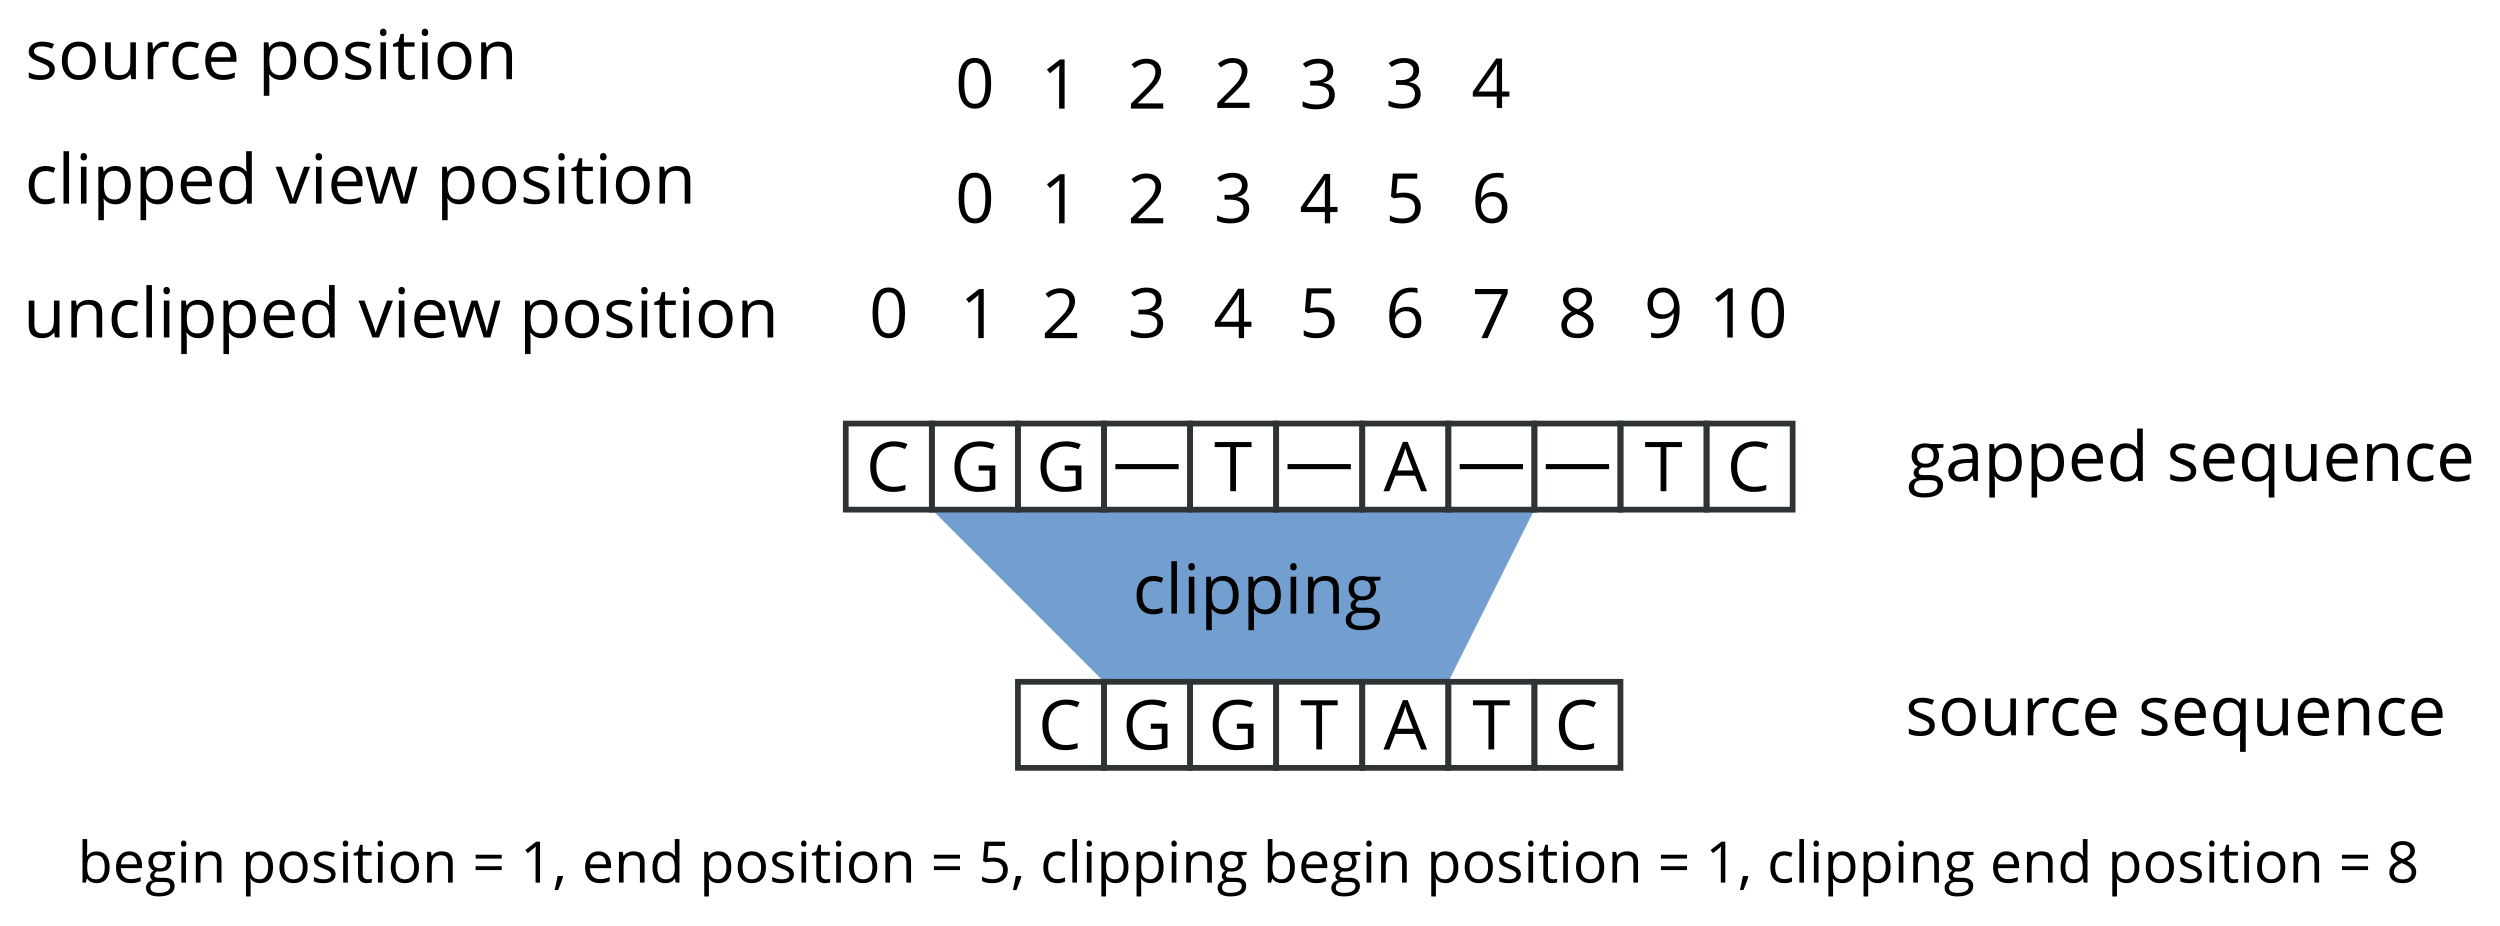
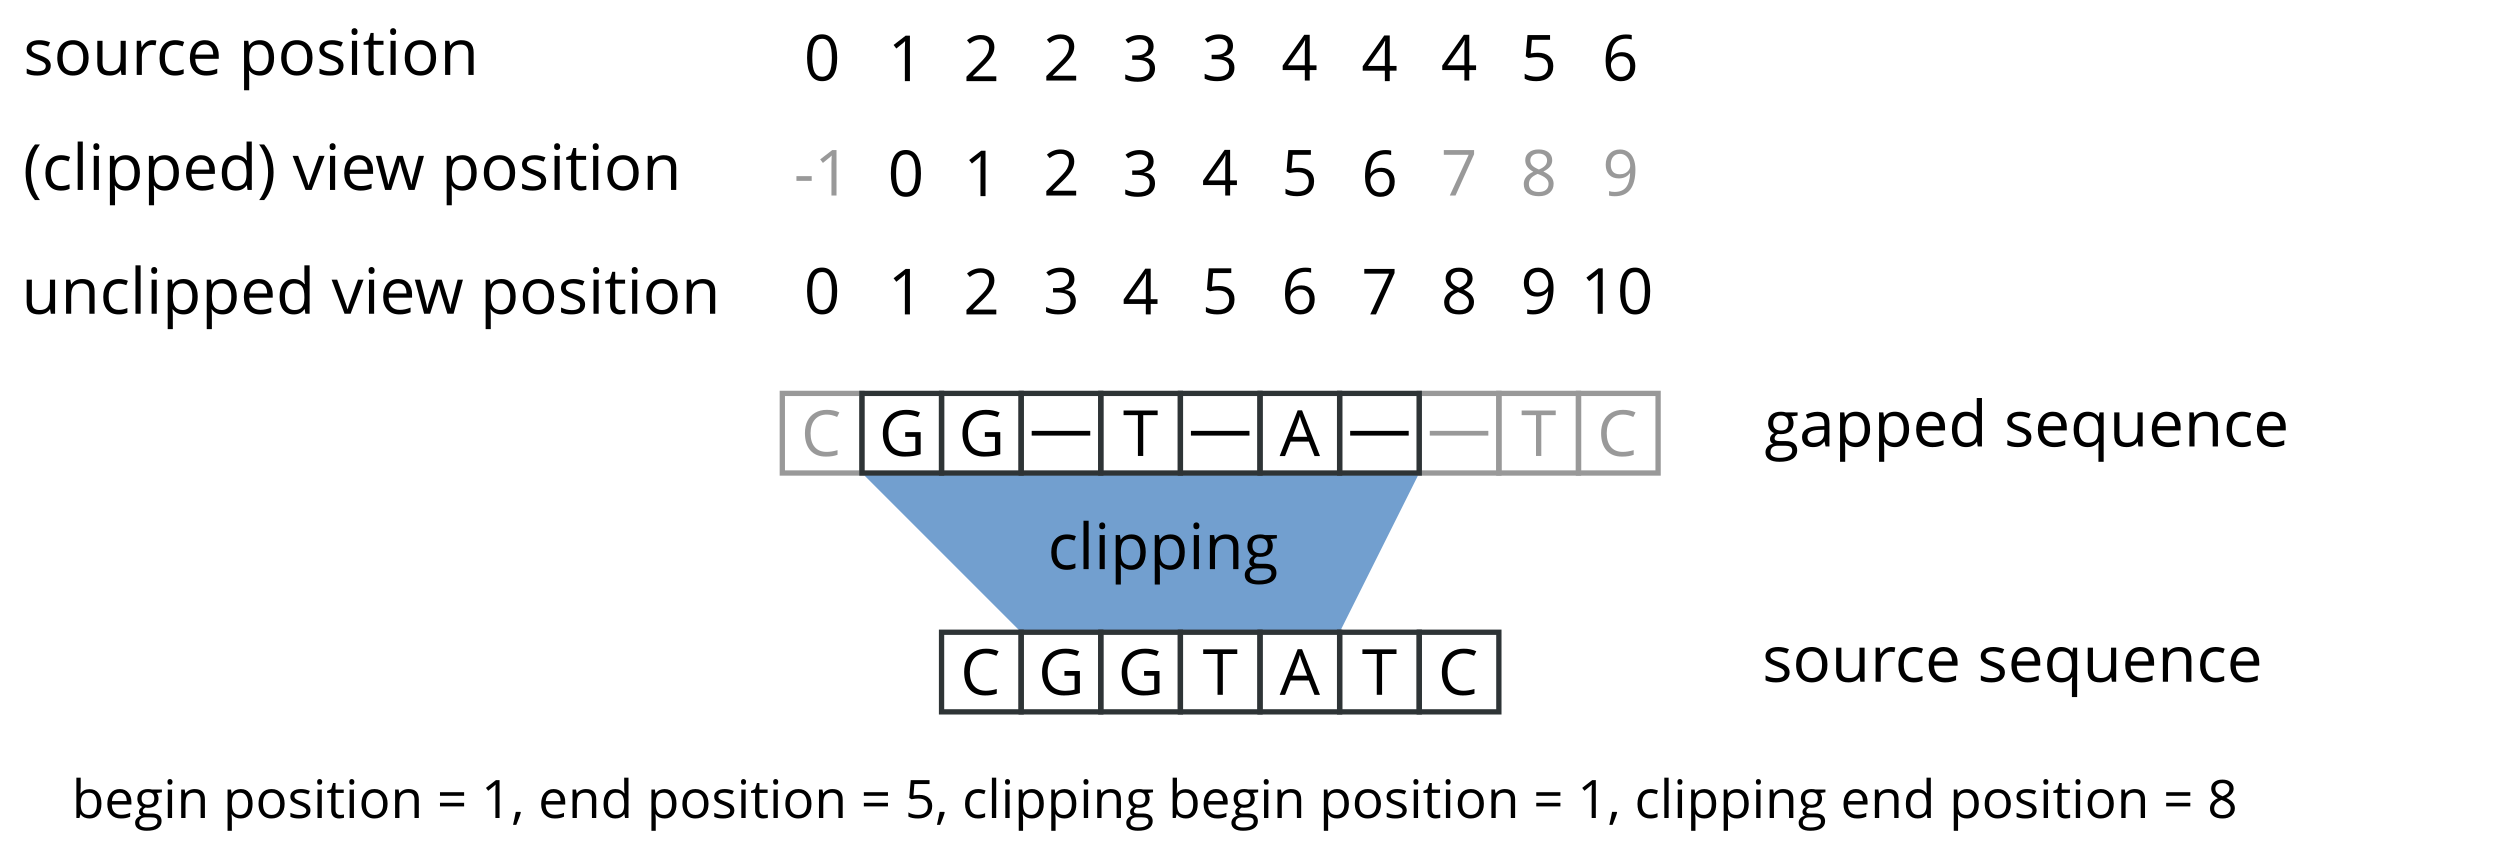
- <svg xmlns="http://www.w3.org/2000/svg" xmlns:xlink="http://www.w3.org/1999/xlink" width="435.641" height="161.209" id="svg2" version="1.1">
+ <svg xmlns="http://www.w3.org/2000/svg" xmlns:xlink="http://www.w3.org/1999/xlink" width="471.008" height="161.197" id="svg2" version="1.1">
  <defs id="defs4" />
-   <g id="layer1" transform="translate(62.37891,-38.55554)">
+   <g id="layer1" transform="translate(62.39062,-38.245)">
    <flowRoot xml:space="preserve" id="flowRoot3812" style="font-size:12px;font-style:normal;font-variant:normal;font-weight:500;font-stretch:normal;line-height:125%;letter-spacing:0px;word-spacing:0px;fill:#000000;fill-opacity:1;stroke:none;font-family:ITC Zapf Dingbats;-inkscape-font-specification:Sans">
      <flowRegion id="flowRegion3814">
        <rect id="rect3816" width="35.355" height="29.042" x="100.51" y="81.353" />
      </flowRegion>
      <flowPara id="flowPara3818" />
    </flowRoot>
    <text xml:space="preserve" style="font-size:12px;font-style:normal;font-variant:normal;font-weight:normal;font-stretch:normal;line-height:125%;letter-spacing:0px;word-spacing:0px;fill:#000000;fill-opacity:1;stroke:none;font-family:Open Sans;-inkscape-font-specification:Open Sans" x="116.925" y="78.323" id="text4151">
      <tspan id="tspan4153" x="116.925" y="78.323" style="letter-spacing:0.253" />
    </text>
-     <g id="g4728">
-       <g id="g4616">
-         <path style="fill:#729fcf;stroke:none" d="m 130,157.362 -30,-30 105,0 -15,30 z" id="path4394" />
-         <rect style="fill:none;stroke:#2e3436;stroke-width:1;stroke-linecap:butt;stroke-linejoin:miter;stroke-miterlimit:4;stroke-opacity:1;stroke-dasharray:none;stroke-dashoffset:0" id="rect3842" width="15" height="15" x="115" y="157.362" />
-         <use x="0" y="0" xlink:href="#rect3842" id="use3844" transform="translate(15,0)" width="744.094" height="1052.362" />
-         <use x="0" y="0" xlink:href="#use3844" id="use3846" transform="translate(15,0)" width="744.094" height="1052.362" />
-         <use x="0" y="0" xlink:href="#use3846" id="use3848" transform="translate(15,0)" width="744.094" height="1052.362" />
-         <use x="0" y="0" xlink:href="#use3848" id="use3850" transform="translate(15,0)" width="744.094" height="1052.362" />
-         <use x="0" y="0" xlink:href="#use3850" id="use3852" transform="translate(15,0)" width="744.094" height="1052.362" />
-         <use x="0" y="0" xlink:href="#use3852" id="use3854" transform="translate(15,0)" width="744.094" height="1052.362" />
-         <text xml:space="preserve" style="font-size:12px;font-style:normal;font-variant:normal;font-weight:normal;font-stretch:normal;line-height:125%;letter-spacing:0px;word-spacing:0px;fill:#000000;fill-opacity:1;stroke:none;font-family:Open Sans;-inkscape-font-specification:Open Sans" x="118.527" y="169.148" id="text3808">
-           <tspan id="tspan3810" x="118.527" y="169.148">C</tspan>
-         </text>
-         <text xml:space="preserve" style="font-size:12px;font-style:normal;font-variant:normal;font-weight:normal;font-stretch:normal;line-height:125%;letter-spacing:0px;word-spacing:0px;fill:#000000;fill-opacity:1;stroke:none;font-family:Open Sans;-inkscape-font-specification:Open Sans" x="133.205" y="169.148" id="text3820">
-           <tspan id="tspan3822" x="133.205" y="169.148">G</tspan>
-         </text>
-         <text xml:space="preserve" style="font-size:12px;font-style:normal;font-variant:normal;font-weight:normal;font-stretch:normal;line-height:125%;letter-spacing:0px;word-spacing:0px;fill:#000000;fill-opacity:1;stroke:none;font-family:Open Sans;-inkscape-font-specification:Open Sans" x="148.205" y="169.148" id="text3824">
-           <tspan id="tspan3826" x="148.205" y="169.148">G</tspan>
-         </text>
-         <text xml:space="preserve" style="font-size:12px;font-style:normal;font-variant:normal;font-weight:normal;font-stretch:normal;line-height:125%;letter-spacing:0px;word-spacing:0px;fill:#000000;fill-opacity:1;stroke:none;font-family:Open Sans;-inkscape-font-specification:Open Sans" x="164.184" y="169.145" id="text3828">
-           <tspan id="tspan3830" x="164.184" y="169.145">T</tspan>
-         </text>
-         <text xml:space="preserve" style="font-size:12px;font-style:normal;font-variant:normal;font-weight:normal;font-stretch:normal;line-height:125%;letter-spacing:0px;word-spacing:0px;fill:#000000;fill-opacity:1;stroke:none;font-family:Open Sans;-inkscape-font-specification:Open Sans" x="178.703" y="169.163" id="text3832">
-           <tspan id="tspan3834" x="178.703" y="169.163">A</tspan>
-         </text>
-         <text xml:space="preserve" style="font-size:12px;font-style:normal;font-variant:normal;font-weight:normal;font-stretch:normal;line-height:125%;letter-spacing:0px;word-spacing:0px;fill:#000000;fill-opacity:1;stroke:none;font-family:Open Sans;-inkscape-font-specification:Open Sans" x="194.184" y="169.145" id="text3836">
-           <tspan id="tspan3838" x="194.184" y="169.145">T</tspan>
-         </text>
-         <text xml:space="preserve" style="font-size:12px;font-style:normal;font-variant:normal;font-weight:normal;font-stretch:normal;line-height:125%;letter-spacing:0px;word-spacing:0px;fill:#000000;fill-opacity:1;stroke:none;font-family:Open Sans;-inkscape-font-specification:Open Sans" x="208.527" y="169.148" id="text3862">
-           <tspan id="tspan3864" x="208.527" y="169.148">C</tspan>
-         </text>
-         <use x="0" y="0" xlink:href="#rect3842" id="use4113" transform="translate(-30,-45)" width="744.094" height="1052.362" />
-         <use x="0" y="0" xlink:href="#use3844" id="use4117" transform="translate(-30,-45)" width="744.094" height="1052.362" />
-         <use x="0" y="0" xlink:href="#use3846" id="use4121" transform="translate(-30,-45)" width="744.094" height="1052.362" />
-         <use x="0" y="0" xlink:href="#use3850" id="use4129" transform="translate(0,-45)" width="744.094" height="1052.362" />
-         <use x="0" y="0" xlink:href="#use3852" id="use4133" transform="translate(30,-45)" width="744.094" height="1052.362" />
-         <use x="0" y="0" xlink:href="#use3854" id="use4135" transform="translate(30,-45)" width="744.094" height="1052.362" />
-         <use x="0" y="0" xlink:href="#text3808" id="use4111" transform="translate(-30,-45)" width="744.094" height="1052.362" />
-         <use x="0" y="0" xlink:href="#text3820" id="use4115" transform="translate(-30,-45)" width="744.094" height="1052.362" />
-         <use x="0" y="0" xlink:href="#text3824" id="use4119" transform="translate(-30,-45)" width="744.094" height="1052.362" />
-         <use x="0" y="0" xlink:href="#text3828" id="use4123" transform="translate(-15,-45)" width="744.094" height="1052.362" />
-         <use x="0" y="0" xlink:href="#text3832" id="use4127" transform="translate(0,-45)" width="744.094" height="1052.362" />
-         <use x="0" y="0" xlink:href="#text3836" id="use4131" transform="translate(30,-45)" width="744.094" height="1052.362" />
-         <use x="0" y="0" xlink:href="#text3862" id="use4137" transform="translate(30,-45)" width="744.094" height="1052.362" />
-         <rect style="fill:none;stroke:#2e3436;stroke-width:1;stroke-linecap:butt;stroke-linejoin:miter;stroke-miterlimit:4;stroke-opacity:1;stroke-dasharray:none;stroke-dashoffset:0" id="use4143" width="15" height="15" x="145" y="112.362" />
-         <rect style="fill:none;stroke:#2e3436;stroke-width:1;stroke-linecap:butt;stroke-linejoin:miter;stroke-miterlimit:4;stroke-opacity:1;stroke-dasharray:none;stroke-dashoffset:0" id="use4145" width="15" height="15" x="130" y="112.362" />
-         <use x="0" y="0" xlink:href="#use4145" id="use4147" transform="translate(60,0)" width="744.094" height="1052.362" />
-         <use x="0" y="0" xlink:href="#use4147" id="use4149" transform="translate(15,0)" width="744.094" height="1052.362" />
-         <text xml:space="preserve" style="font-size:12px;font-style:normal;font-variant:normal;font-weight:normal;font-stretch:normal;line-height:125%;letter-spacing:0px;word-spacing:0px;fill:#000000;fill-opacity:1;stroke:none;font-family:Open Sans;-inkscape-font-specification:Open Sans" x="131.5" y="123.079" id="text4155">
-           <tspan id="tspan4157" x="131.5" y="123.079">—</tspan>
-         </text>
-         <text xml:space="preserve" style="font-size:12px;font-style:normal;font-variant:normal;font-weight:normal;font-stretch:normal;line-height:125%;letter-spacing:0px;word-spacing:0px;fill:#000000;fill-opacity:1;stroke:none;font-family:Open Sans;-inkscape-font-specification:Open Sans" x="191.5" y="123.079" id="text4155-1">
-           <tspan id="tspan4157-1" x="191.5" y="123.079">—</tspan>
-         </text>
-         <text xml:space="preserve" style="font-size:12px;font-style:normal;font-variant:normal;font-weight:normal;font-stretch:normal;line-height:125%;letter-spacing:0px;word-spacing:0px;fill:#000000;fill-opacity:1;stroke:none;font-family:Open Sans;-inkscape-font-specification:Open Sans" x="206.5" y="123.079" id="text4155-4">
-           <tspan id="tspan4157-63" x="206.5" y="123.079">—</tspan>
-         </text>
-         <rect style="fill:none;stroke:#2e3436;stroke-width:1;stroke-linecap:butt;stroke-linejoin:miter;stroke-miterlimit:4;stroke-opacity:1;stroke-dasharray:none;stroke-dashoffset:0" id="use4307" width="15" height="15" x="160" y="112.362" />
-         <text xml:space="preserve" style="font-size:12px;font-style:normal;font-variant:normal;font-weight:normal;font-stretch:normal;line-height:125%;letter-spacing:0px;word-spacing:0px;fill:#000000;fill-opacity:1;stroke:none;font-family:Open Sans;-inkscape-font-specification:Open Sans" x="161.5" y="123.079" id="text4155-5-0">
-           <tspan id="tspan4157-6-5" x="161.5" y="123.079">—</tspan>
-         </text>
-         <text xml:space="preserve" style="font-size:12px;font-style:normal;font-variant:normal;font-weight:normal;font-stretch:normal;line-height:125%;letter-spacing:0px;word-spacing:0px;fill:#000000;fill-opacity:1;stroke:none;font-family:Open Sans;-inkscape-font-specification:Open Sans" x="270" y="122.362" id="text4330">
-           <tspan id="tspan4332" x="270" y="122.362">gapped sequence</tspan>
-         </text>
-         <text xml:space="preserve" style="font-size:12px;font-style:normal;font-variant:normal;font-weight:normal;font-stretch:normal;line-height:125%;letter-spacing:0px;word-spacing:0px;fill:#000000;fill-opacity:1;stroke:none;font-family:Open Sans;-inkscape-font-specification:Open Sans" x="269.607" y="166.69" id="text4334">
-           <tspan id="tspan4336" x="269.607" y="166.69">source sequence</tspan>
-         </text>
-         <text xml:space="preserve" style="font-size:12px;font-style:normal;font-variant:normal;font-weight:normal;font-stretch:normal;line-height:125%;letter-spacing:0px;word-spacing:0px;fill:#000000;fill-opacity:1;stroke:none;font-family:Open Sans;-inkscape-font-specification:Open Sans" x="135" y="145.479" id="text4396">
-           <tspan id="tspan4398" x="135" y="145.479">clipping</tspan>
-         </text>
-         <text xml:space="preserve" style="font-size:12px;font-style:normal;font-variant:normal;font-weight:normal;font-stretch:normal;line-height:125%;letter-spacing:0px;word-spacing:0px;fill:#000000;fill-opacity:1;stroke:none;font-family:Open Sans;-inkscape-font-specification:Open Sans" x="89.069" y="97.362" id="text4404">
-           <tspan id="tspan4406" x="89.069" y="97.362">0</tspan>
-         </text>
-         <text xml:space="preserve" style="font-size:12px;font-style:normal;font-variant:normal;font-weight:normal;font-stretch:normal;line-height:125%;letter-spacing:0px;word-spacing:0px;fill:#000000;fill-opacity:1;stroke:none;font-family:Open Sans;-inkscape-font-specification:Open Sans" x="104.854" y="97.479" id="text4408">
-           <tspan id="tspan4410" x="104.854" y="97.479">1</tspan>
-         </text>
-         <text xml:space="preserve" style="font-size:12px;font-style:normal;font-variant:normal;font-weight:normal;font-stretch:normal;line-height:125%;letter-spacing:0px;word-spacing:0px;fill:#000000;fill-opacity:1;stroke:none;font-family:Open Sans;-inkscape-font-specification:Open Sans" x="119.099" y="97.479" id="text4412">
-           <tspan id="tspan4414" x="119.099" y="97.479">2</tspan>
-         </text>
-         <text xml:space="preserve" style="font-size:12px;font-style:normal;font-variant:normal;font-weight:normal;font-stretch:normal;line-height:125%;letter-spacing:0px;word-spacing:0px;fill:#000000;fill-opacity:1;stroke:none;font-family:Open Sans;-inkscape-font-specification:Open Sans" x="134.146" y="97.362" id="text4416">
-           <tspan id="tspan4418" x="134.146" y="97.362">3</tspan>
-         </text>
-         <text xml:space="preserve" style="font-size:12px;font-style:normal;font-variant:normal;font-weight:normal;font-stretch:normal;line-height:125%;letter-spacing:0px;word-spacing:0px;fill:#000000;fill-opacity:1;stroke:none;font-family:Open Sans;-inkscape-font-specification:Open Sans" x="149.063" y="97.479" id="text4420">
-           <tspan id="tspan4422" x="149.063" y="97.479">4</tspan>
-         </text>
-         <text xml:space="preserve" style="font-size:12px;font-style:normal;font-variant:normal;font-weight:normal;font-stretch:normal;line-height:125%;letter-spacing:0px;word-spacing:0px;fill:#000000;fill-opacity:1;stroke:none;font-family:Open Sans;-inkscape-font-specification:Open Sans" x="164.025" y="97.362" id="text4424">
-           <tspan id="tspan4426" x="164.025" y="97.362">5</tspan>
-         </text>
-         <text xml:space="preserve" style="font-size:12px;font-style:normal;font-variant:normal;font-weight:normal;font-stretch:normal;line-height:125%;letter-spacing:0px;word-spacing:0px;fill:#000000;fill-opacity:1;stroke:none;font-family:Open Sans;-inkscape-font-specification:Open Sans" x="179.02" y="97.362" id="text4428">
-           <tspan id="tspan4430" x="179.02" y="97.362">6</tspan>
-         </text>
-         <text xml:space="preserve" style="font-size:12px;font-style:normal;font-variant:normal;font-weight:normal;font-stretch:normal;line-height:125%;letter-spacing:0px;word-spacing:0px;fill:#000000;fill-opacity:1;stroke:none;font-family:Open Sans;-inkscape-font-specification:Open Sans" x="194.099" y="97.479" id="text4432">
-           <tspan id="tspan4434" x="194.099" y="97.479">7</tspan>
-         </text>
-         <text xml:space="preserve" style="font-size:12px;font-style:normal;font-variant:normal;font-weight:normal;font-stretch:normal;line-height:125%;letter-spacing:0px;word-spacing:0px;fill:#000000;fill-opacity:1;stroke:none;font-family:Open Sans;-inkscape-font-specification:Open Sans" x="224.081" y="97.362" id="text4436">
-           <tspan id="tspan4438" x="224.081" y="97.362">9</tspan>
-         </text>
-         <text xml:space="preserve" style="font-size:12px;font-style:normal;font-variant:normal;font-weight:normal;font-stretch:normal;line-height:125%;letter-spacing:0px;word-spacing:0px;fill:#000000;fill-opacity:1;stroke:none;font-family:Open Sans;-inkscape-font-specification:Open Sans" x="209.081" y="97.362" id="text4440">
-           <tspan id="tspan4442" x="209.081" y="97.362">8</tspan>
-         </text>
-         <text xml:space="preserve" style="font-size:12px;font-style:normal;font-variant:normal;font-weight:normal;font-stretch:normal;line-height:125%;letter-spacing:0px;word-spacing:0px;fill:#000000;fill-opacity:1;stroke:none;font-family:Open Sans;-inkscape-font-specification:Open Sans" x="235.384" y="97.368" id="text4444">
-           <tspan id="tspan4446" x="235.384" y="97.368">10</tspan>
-         </text>
-         <text xml:space="preserve" style="font-size:12px;font-style:normal;font-variant:normal;font-weight:normal;font-stretch:normal;line-height:125%;letter-spacing:0px;word-spacing:0px;fill:#000000;fill-opacity:1;stroke:none;font-family:Open Sans;-inkscape-font-specification:Open Sans" x="104.069" y="77.362" id="text4404-8">
-           <tspan id="tspan4406-2" x="104.069" y="77.362">0</tspan>
-         </text>
-         <text xml:space="preserve" style="font-size:12px;font-style:normal;font-variant:normal;font-weight:normal;font-stretch:normal;line-height:125%;letter-spacing:0px;word-spacing:0px;fill:#000000;fill-opacity:1;stroke:none;font-family:Open Sans;-inkscape-font-specification:Open Sans" x="118.946" y="77.479" id="text4408-0">
-           <tspan id="tspan4410-0" x="118.946" y="77.479">1</tspan>
-         </text>
-         <text xml:space="preserve" style="font-size:12px;font-style:normal;font-variant:normal;font-weight:normal;font-stretch:normal;line-height:125%;letter-spacing:0px;word-spacing:0px;fill:#000000;fill-opacity:1;stroke:none;font-family:Open Sans;-inkscape-font-specification:Open Sans" x="134.099" y="77.479" id="text4412-4">
-           <tspan id="tspan4414-3" x="134.099" y="77.479">2</tspan>
-         </text>
-         <text xml:space="preserve" style="font-size:12px;font-style:normal;font-variant:normal;font-weight:normal;font-stretch:normal;line-height:125%;letter-spacing:0px;word-spacing:0px;fill:#000000;fill-opacity:1;stroke:none;font-family:Open Sans;-inkscape-font-specification:Open Sans" x="149.146" y="77.362" id="text4416-1">
-           <tspan id="tspan4418-0" x="149.146" y="77.362">3</tspan>
-         </text>
-         <text xml:space="preserve" style="font-size:12px;font-style:normal;font-variant:normal;font-weight:normal;font-stretch:normal;line-height:125%;letter-spacing:0px;word-spacing:0px;fill:#000000;fill-opacity:1;stroke:none;font-family:Open Sans;-inkscape-font-specification:Open Sans" x="164.063" y="77.479" id="text4420-7">
-           <tspan id="tspan4422-0" x="164.063" y="77.479">4</tspan>
-         </text>
-         <text xml:space="preserve" style="font-size:12px;font-style:normal;font-variant:normal;font-weight:normal;font-stretch:normal;line-height:125%;letter-spacing:0px;word-spacing:0px;fill:#000000;fill-opacity:1;stroke:none;font-family:Open Sans;-inkscape-font-specification:Open Sans" x="179.025" y="77.362" id="text4424-1">
-           <tspan id="tspan4426-6" x="179.025" y="77.362">5</tspan>
-         </text>
-         <text xml:space="preserve" style="font-size:12px;font-style:normal;font-variant:normal;font-weight:normal;font-stretch:normal;line-height:125%;letter-spacing:0px;word-spacing:0px;fill:#000000;fill-opacity:1;stroke:none;font-family:Open Sans;-inkscape-font-specification:Open Sans" x="194.02" y="77.362" id="text4428-8">
-           <tspan id="tspan4430-8" x="194.02" y="77.362">6</tspan>
-         </text>
-         <text xml:space="preserve" style="font-size:12px;font-style:normal;font-variant:normal;font-weight:normal;font-stretch:normal;line-height:125%;letter-spacing:0px;word-spacing:0px;fill:#000000;fill-opacity:1;stroke:none;font-family:Open Sans;-inkscape-font-specification:Open Sans" x="104.069" y="57.362" id="text4404-8-7">
-           <tspan id="tspan4406-2-7" x="104.069" y="57.362">0</tspan>
-         </text>
-         <text xml:space="preserve" style="font-size:12px;font-style:normal;font-variant:normal;font-weight:normal;font-stretch:normal;line-height:125%;letter-spacing:0px;word-spacing:0px;fill:#000000;fill-opacity:1;stroke:none;font-family:Open Sans;-inkscape-font-specification:Open Sans" x="118.946" y="57.479" id="text4408-0-3">
-           <tspan id="tspan4410-0-2" x="118.946" y="57.479">1</tspan>
-         </text>
-         <text xml:space="preserve" style="font-size:12px;font-style:normal;font-variant:normal;font-weight:normal;font-stretch:normal;line-height:125%;letter-spacing:0px;word-spacing:0px;fill:#000000;fill-opacity:1;stroke:none;font-family:Open Sans;-inkscape-font-specification:Open Sans" x="134.099" y="57.479" id="text4412-4-2">
-           <tspan id="tspan4414-3-6" x="134.099" y="57.479">2</tspan>
-         </text>
-         <text xml:space="preserve" style="font-size:12px;font-style:normal;font-variant:normal;font-weight:normal;font-stretch:normal;line-height:125%;letter-spacing:0px;word-spacing:0px;fill:#000000;fill-opacity:1;stroke:none;font-family:Open Sans;-inkscape-font-specification:Open Sans" x="149.146" y="57.362" id="text4416-1-6">
-           <tspan id="tspan4418-0-0" x="149.146" y="57.362">2</tspan>
-         </text>
-         <text xml:space="preserve" style="font-size:12px;font-style:normal;font-variant:normal;font-weight:normal;font-stretch:normal;line-height:125%;letter-spacing:0px;word-spacing:0px;fill:#000000;fill-opacity:1;stroke:none;font-family:Open Sans;-inkscape-font-specification:Open Sans" x="164.063" y="57.479" id="text4420-7-5">
-           <tspan id="tspan4422-0-8" x="164.063" y="57.479">3</tspan>
-         </text>
-         <text xml:space="preserve" style="font-size:12px;font-style:normal;font-variant:normal;font-weight:normal;font-stretch:normal;line-height:125%;letter-spacing:0px;word-spacing:0px;fill:#000000;fill-opacity:1;stroke:none;font-family:Open Sans;-inkscape-font-specification:Open Sans" x="179.025" y="57.362" id="text4424-1-0">
-           <tspan id="tspan4426-6-5" x="179.025" y="57.362">3</tspan>
-         </text>
-         <text xml:space="preserve" style="font-size:12px;font-style:normal;font-variant:normal;font-weight:normal;font-stretch:normal;line-height:125%;letter-spacing:0px;word-spacing:0px;fill:#000000;fill-opacity:1;stroke:none;font-family:Open Sans;-inkscape-font-specification:Open Sans" x="194.02" y="57.362" id="text4428-8-5">
-           <tspan id="tspan4430-8-7" x="194.02" y="57.362">4</tspan>
-         </text>
-         <text xml:space="preserve" style="font-size:12px;font-style:normal;font-variant:normal;font-weight:normal;font-stretch:normal;line-height:125%;letter-spacing:0px;word-spacing:0px;fill:#000000;fill-opacity:1;stroke:none;font-family:Open Sans;-inkscape-font-specification:Open Sans" x="-58.34" y="97.362" id="text4592">
-           <tspan id="tspan4594" x="-58.34" y="97.362">unclipped view position</tspan>
-         </text>
-         <text xml:space="preserve" style="font-size:12px;font-style:normal;font-variant:normal;font-weight:normal;font-stretch:normal;line-height:125%;letter-spacing:0px;word-spacing:0px;fill:#000000;fill-opacity:1;stroke:none;font-family:Open Sans;-inkscape-font-specification:Open Sans" x="-58.053" y="74.029" id="text4596">
-           <tspan id="tspan4598" x="-58.053" y="74.029">clipped view position</tspan>
-         </text>
-         <text xml:space="preserve" style="font-size:12px;font-style:normal;font-variant:normal;font-weight:normal;font-stretch:normal;line-height:125%;letter-spacing:0px;word-spacing:0px;fill:#000000;fill-opacity:1;stroke:none;font-family:Open Sans;-inkscape-font-specification:Open Sans" x="-58" y="52.362" id="text4600">
-           <tspan id="tspan4602" x="-58" y="52.362">source position</tspan>
-         </text>
-       </g>
-       <text id="text4604" y="192.362" x="-48.858" style="font-size:12px;font-style:normal;font-variant:normal;font-weight:normal;font-stretch:normal;line-height:125%;letter-spacing:0px;word-spacing:0px;fill:#000000;fill-opacity:1;stroke:none;font-family:Open Sans;-inkscape-font-specification:Open Sans" xml:space="preserve">
-         <tspan style="font-size:10px" id="tspan4612" y="192.362" x="-48.858">begin position = 1, end position = 5, clipping begin position = 1, clipping end position = 8</tspan>
-       </text>
-     </g>
+     <path style="fill:#729fcf;stroke:none" d="m 130,157.362 -30,-30 105,0 -15,30 z" id="path4394" />
+     <rect style="fill:none;stroke:#2e3436;stroke-width:1;stroke-linecap:butt;stroke-linejoin:miter;stroke-miterlimit:4;stroke-opacity:1;stroke-dasharray:none;stroke-dashoffset:0" id="rect3842" width="15" height="15" x="115" y="157.362" />
+     <use x="0" y="0" xlink:href="#rect3842" id="use3844" transform="translate(15,0)" width="744.094" height="1052.362" />
+     <use x="0" y="0" xlink:href="#use3844" id="use3846" transform="translate(15,0)" width="744.094" height="1052.362" />
+     <use x="0" y="0" xlink:href="#use3846" id="use3848" transform="translate(15,0)" width="744.094" height="1052.362" />
+     <use x="0" y="0" xlink:href="#use3848" id="use3850" transform="translate(15,0)" width="744.094" height="1052.362" />
+     <use x="0" y="0" xlink:href="#use3850" id="use3852" transform="translate(15,0)" width="744.094" height="1052.362" />
+     <use x="0" y="0" xlink:href="#use3852" id="use3854" transform="translate(15,0)" width="744.094" height="1052.362" />
+     <text xml:space="preserve" style="font-size:12px;font-style:normal;font-variant:normal;font-weight:normal;font-stretch:normal;line-height:125%;letter-spacing:0px;word-spacing:0px;fill:#000000;fill-opacity:1;stroke:none;font-family:Open Sans;-inkscape-font-specification:Open Sans" x="118.527" y="169.148" id="text3808">
+       <tspan id="tspan3810" x="118.527" y="169.148">C</tspan>
+     </text>
+     <text xml:space="preserve" style="font-size:12px;font-style:normal;font-variant:normal;font-weight:normal;font-stretch:normal;line-height:125%;letter-spacing:0px;word-spacing:0px;fill:#000000;fill-opacity:1;stroke:none;font-family:Open Sans;-inkscape-font-specification:Open Sans" x="133.205" y="169.148" id="text3820">
+       <tspan id="tspan3822" x="133.205" y="169.148">G</tspan>
+     </text>
+     <text xml:space="preserve" style="font-size:12px;font-style:normal;font-variant:normal;font-weight:normal;font-stretch:normal;line-height:125%;letter-spacing:0px;word-spacing:0px;fill:#000000;fill-opacity:1;stroke:none;font-family:Open Sans;-inkscape-font-specification:Open Sans" x="148.205" y="169.148" id="text3824">
+       <tspan id="tspan3826" x="148.205" y="169.148">G</tspan>
+     </text>
+     <text xml:space="preserve" style="font-size:12px;font-style:normal;font-variant:normal;font-weight:normal;font-stretch:normal;line-height:125%;letter-spacing:0px;word-spacing:0px;fill:#000000;fill-opacity:1;stroke:none;font-family:Open Sans;-inkscape-font-specification:Open Sans" x="164.184" y="169.145" id="text3828">
+       <tspan id="tspan3830" x="164.184" y="169.145">T</tspan>
+     </text>
+     <text xml:space="preserve" style="font-size:12px;font-style:normal;font-variant:normal;font-weight:normal;font-stretch:normal;line-height:125%;letter-spacing:0px;word-spacing:0px;fill:#000000;fill-opacity:1;stroke:none;font-family:Open Sans;-inkscape-font-specification:Open Sans" x="178.703" y="169.163" id="text3832">
+       <tspan id="tspan3834" x="178.703" y="169.163">A</tspan>
+     </text>
+     <text xml:space="preserve" style="font-size:12px;font-style:normal;font-variant:normal;font-weight:normal;font-stretch:normal;line-height:125%;letter-spacing:0px;word-spacing:0px;fill:#000000;fill-opacity:1;stroke:none;font-family:Open Sans;-inkscape-font-specification:Open Sans" x="194.184" y="169.145" id="text3836">
+       <tspan id="tspan3838" x="194.184" y="169.145">T</tspan>
+     </text>
+     <text xml:space="preserve" style="font-size:12px;font-style:normal;font-variant:normal;font-weight:normal;font-stretch:normal;line-height:125%;letter-spacing:0px;word-spacing:0px;fill:#000000;fill-opacity:1;stroke:none;font-family:Open Sans;-inkscape-font-specification:Open Sans" x="208.527" y="169.148" id="text3862">
+       <tspan id="tspan3864" x="208.527" y="169.148">C</tspan>
+     </text>
+     <rect y="112.362" x="85" height="15" width="15" id="use4113" style="fill:none;stroke:#999999;stroke-width:1;stroke-linecap:butt;stroke-linejoin:miter;stroke-miterlimit:4;stroke-opacity:1;stroke-dasharray:none;stroke-dashoffset:0" />
+     <use x="0" y="0" xlink:href="#use3844" id="use4117" transform="translate(-30,-45)" width="744.094" height="1052.362" />
+     <use x="0" y="0" xlink:href="#use3846" id="use4121" transform="translate(-30,-45)" width="744.094" height="1052.362" />
+     <use x="0" y="0" xlink:href="#use3850" id="use4129" transform="translate(0,-45)" width="744.094" height="1052.362" />
+     <rect y="112.362" x="220" height="15" width="15" id="use4133" style="fill:none;stroke:#999999;stroke-width:1;stroke-linecap:butt;stroke-linejoin:miter;stroke-miterlimit:4;stroke-opacity:1;stroke-dasharray:none;stroke-dashoffset:0" />
+     <rect y="112.362" x="235" height="15" width="15" id="use4135" style="fill:none;stroke:#999999;stroke-width:1;stroke-linecap:butt;stroke-linejoin:miter;stroke-miterlimit:4;stroke-opacity:1;stroke-dasharray:none;stroke-dashoffset:0" />
+     <text id="use4111" y="124.148" x="88.527" style="font-size:12px;font-style:normal;font-variant:normal;font-weight:normal;font-stretch:normal;line-height:125%;letter-spacing:0px;word-spacing:0px;fill:#999999;fill-opacity:1;stroke:none;font-family:Open Sans;-inkscape-font-specification:Open Sans" xml:space="preserve">
+       <tspan y="124.148" x="88.527" id="tspan4027">C</tspan>
+     </text>
+     <use x="0" y="0" xlink:href="#text3820" id="use4115" transform="translate(-30,-45)" width="744.094" height="1052.362" />
+     <use x="0" y="0" xlink:href="#text3824" id="use4119" transform="translate(-30,-45)" width="744.094" height="1052.362" />
+     <use x="0" y="0" xlink:href="#text3828" id="use4123" transform="translate(-15,-45)" width="744.094" height="1052.362" />
+     <use x="0" y="0" xlink:href="#text3832" id="use4127" transform="translate(0,-45)" width="744.094" height="1052.362" />
+     <text id="use4131" y="124.145" x="224.184" style="font-size:12px;font-style:normal;font-variant:normal;font-weight:normal;font-stretch:normal;line-height:125%;letter-spacing:0px;word-spacing:0px;fill:#999999;fill-opacity:1;stroke:none;font-family:Open Sans;-inkscape-font-specification:Open Sans" xml:space="preserve">
+       <tspan y="124.145" x="224.184" id="tspan4019">T</tspan>
+     </text>
+     <text id="use4137" y="124.148" x="238.527" style="font-size:12px;font-style:normal;font-variant:normal;font-weight:normal;font-stretch:normal;line-height:125%;letter-spacing:0px;word-spacing:0px;fill:#999999;fill-opacity:1;stroke:none;font-family:Open Sans;-inkscape-font-specification:Open Sans" xml:space="preserve">
+       <tspan y="124.148" x="238.527" id="tspan4015">C</tspan>
+     </text>
+     <rect style="fill:none;stroke:#2e3436;stroke-width:1;stroke-linecap:butt;stroke-linejoin:miter;stroke-miterlimit:4;stroke-opacity:1;stroke-dasharray:none;stroke-dashoffset:0" id="use4143" width="15" height="15" x="145" y="112.362" />
+     <rect style="fill:none;stroke:#2e3436;stroke-width:1;stroke-linecap:butt;stroke-linejoin:miter;stroke-miterlimit:4;stroke-opacity:1;stroke-dasharray:none;stroke-dashoffset:0" id="use4145" width="15" height="15" x="130" y="112.362" />
+     <rect y="112.362" x="205" height="15" width="15" id="use4149" style="fill:none;stroke:#999999;stroke-width:1;stroke-linecap:butt;stroke-linejoin:miter;stroke-miterlimit:4;stroke-opacity:1;stroke-dasharray:none;stroke-dashoffset:0" />
+     <text xml:space="preserve" style="font-size:12px;font-style:normal;font-variant:normal;font-weight:normal;font-stretch:normal;line-height:125%;letter-spacing:0px;word-spacing:0px;fill:#000000;fill-opacity:1;stroke:none;font-family:Open Sans;-inkscape-font-specification:Open Sans" x="131.5" y="123.079" id="text4155">
+       <tspan id="tspan4157" x="131.5" y="123.079">—</tspan>
+     </text>
+     <text xml:space="preserve" style="font-size:12px;font-style:normal;font-variant:normal;font-weight:normal;font-stretch:normal;line-height:125%;letter-spacing:0px;word-spacing:0px;fill:#000000;fill-opacity:1;stroke:none;font-family:Open Sans;-inkscape-font-specification:Open Sans" x="191.5" y="123.079" id="text4155-1">
+       <tspan id="tspan4157-1" x="191.5" y="123.079">—</tspan>
+     </text>
+     <text xml:space="preserve" style="font-size:12px;font-style:normal;font-variant:normal;font-weight:normal;font-stretch:normal;line-height:125%;letter-spacing:0px;word-spacing:0px;fill:#999999;fill-opacity:1;stroke:none;font-family:Open Sans;-inkscape-font-specification:Open Sans" x="206.5" y="123.079" id="text4155-4">
+       <tspan id="tspan4157-63" x="206.5" y="123.079">—</tspan>
+     </text>
+     <rect style="fill:none;stroke:#2e3436;stroke-width:1;stroke-linecap:butt;stroke-linejoin:miter;stroke-miterlimit:4;stroke-opacity:1;stroke-dasharray:none;stroke-dashoffset:0" id="use4307" width="15" height="15" x="160" y="112.362" />
+     <text xml:space="preserve" style="font-size:12px;font-style:normal;font-variant:normal;font-weight:normal;font-stretch:normal;line-height:125%;letter-spacing:0px;word-spacing:0px;fill:#000000;fill-opacity:1;stroke:none;font-family:Open Sans;-inkscape-font-specification:Open Sans" x="161.5" y="123.079" id="text4155-5-0">
+       <tspan id="tspan4157-6-5" x="161.5" y="123.079">—</tspan>
+     </text>
+     <text xml:space="preserve" style="font-size:12px;font-style:normal;font-variant:normal;font-weight:normal;font-stretch:normal;line-height:125%;letter-spacing:0px;word-spacing:0px;fill:#000000;fill-opacity:1;stroke:none;font-family:Open Sans;-inkscape-font-specification:Open Sans" x="270" y="122.362" id="text4330">
+       <tspan id="tspan4332" x="270" y="122.362">gapped sequence</tspan>
+     </text>
+     <text xml:space="preserve" style="font-size:12px;font-style:normal;font-variant:normal;font-weight:normal;font-stretch:normal;line-height:125%;letter-spacing:0px;word-spacing:0px;fill:#000000;fill-opacity:1;stroke:none;font-family:Open Sans;-inkscape-font-specification:Open Sans" x="269.607" y="166.69" id="text4334">
+       <tspan id="tspan4336" x="269.607" y="166.69">source sequence</tspan>
+     </text>
+     <text xml:space="preserve" style="font-size:12px;font-style:normal;font-variant:normal;font-weight:normal;font-stretch:normal;line-height:125%;letter-spacing:0px;word-spacing:0px;fill:#000000;fill-opacity:1;stroke:none;font-family:Open Sans;-inkscape-font-specification:Open Sans" x="135" y="145.479" id="text4396">
+       <tspan id="tspan4398" x="135" y="145.479">clipping</tspan>
+     </text>
+     <text xml:space="preserve" style="font-size:12px;font-style:normal;font-variant:normal;font-weight:normal;font-stretch:normal;line-height:125%;letter-spacing:0px;word-spacing:0px;fill:#000000;fill-opacity:1;stroke:none;font-family:Open Sans;-inkscape-font-specification:Open Sans" x="89.069" y="97.362" id="text4404">
+       <tspan id="tspan4406" x="89.069" y="97.362">0</tspan>
+     </text>
+     <text xml:space="preserve" style="font-size:12px;font-style:normal;font-variant:normal;font-weight:normal;font-stretch:normal;line-height:125%;letter-spacing:0px;word-spacing:0px;fill:#000000;fill-opacity:1;stroke:none;font-family:Open Sans;-inkscape-font-specification:Open Sans" x="104.854" y="97.479" id="text4408">
+       <tspan id="tspan4410" x="104.854" y="97.479">1</tspan>
+     </text>
+     <text xml:space="preserve" style="font-size:12px;font-style:normal;font-variant:normal;font-weight:normal;font-stretch:normal;line-height:125%;letter-spacing:0px;word-spacing:0px;fill:#000000;fill-opacity:1;stroke:none;font-family:Open Sans;-inkscape-font-specification:Open Sans" x="119.099" y="97.479" id="text4412">
+       <tspan id="tspan4414" x="119.099" y="97.479">2</tspan>
+     </text>
+     <text xml:space="preserve" style="font-size:12px;font-style:normal;font-variant:normal;font-weight:normal;font-stretch:normal;line-height:125%;letter-spacing:0px;word-spacing:0px;fill:#000000;fill-opacity:1;stroke:none;font-family:Open Sans;-inkscape-font-specification:Open Sans" x="134.146" y="97.362" id="text4416">
+       <tspan id="tspan4418" x="134.146" y="97.362">3</tspan>
+     </text>
+     <text xml:space="preserve" style="font-size:12px;font-style:normal;font-variant:normal;font-weight:normal;font-stretch:normal;line-height:125%;letter-spacing:0px;word-spacing:0px;fill:#000000;fill-opacity:1;stroke:none;font-family:Open Sans;-inkscape-font-specification:Open Sans" x="149.063" y="97.479" id="text4420">
+       <tspan id="tspan4422" x="149.063" y="97.479">4</tspan>
+     </text>
+     <text xml:space="preserve" style="font-size:12px;font-style:normal;font-variant:normal;font-weight:normal;font-stretch:normal;line-height:125%;letter-spacing:0px;word-spacing:0px;fill:#000000;fill-opacity:1;stroke:none;font-family:Open Sans;-inkscape-font-specification:Open Sans" x="164.025" y="97.362" id="text4424">
+       <tspan id="tspan4426" x="164.025" y="97.362">5</tspan>
+     </text>
+     <text xml:space="preserve" style="font-size:12px;font-style:normal;font-variant:normal;font-weight:normal;font-stretch:normal;line-height:125%;letter-spacing:0px;word-spacing:0px;fill:#000000;fill-opacity:1;stroke:none;font-family:Open Sans;-inkscape-font-specification:Open Sans" x="179.02" y="97.362" id="text4428">
+       <tspan id="tspan4430" x="179.02" y="97.362">6</tspan>
+     </text>
+     <text xml:space="preserve" style="font-size:12px;font-style:normal;font-variant:normal;font-weight:normal;font-stretch:normal;line-height:125%;letter-spacing:0px;word-spacing:0px;fill:#000000;fill-opacity:1;stroke:none;font-family:Open Sans;-inkscape-font-specification:Open Sans" x="194.099" y="97.479" id="text4432">
+       <tspan id="tspan4434" x="194.099" y="97.479">7</tspan>
+     </text>
+     <text xml:space="preserve" style="font-size:12px;font-style:normal;font-variant:normal;font-weight:normal;font-stretch:normal;line-height:125%;letter-spacing:0px;word-spacing:0px;fill:#000000;fill-opacity:1;stroke:none;font-family:Open Sans;-inkscape-font-specification:Open Sans" x="224.081" y="97.362" id="text4436">
+       <tspan id="tspan4438" x="224.081" y="97.362">9</tspan>
+     </text>
+     <text xml:space="preserve" style="font-size:12px;font-style:normal;font-variant:normal;font-weight:normal;font-stretch:normal;line-height:125%;letter-spacing:0px;word-spacing:0px;fill:#000000;fill-opacity:1;stroke:none;font-family:Open Sans;-inkscape-font-specification:Open Sans" x="209.081" y="97.362" id="text4440">
+       <tspan id="tspan4442" x="209.081" y="97.362">8</tspan>
+     </text>
+     <text xml:space="preserve" style="font-size:12px;font-style:normal;font-variant:normal;font-weight:normal;font-stretch:normal;line-height:125%;letter-spacing:0px;word-spacing:0px;fill:#000000;fill-opacity:1;stroke:none;font-family:Open Sans;-inkscape-font-specification:Open Sans" x="235.384" y="97.368" id="text4444">
+       <tspan id="tspan4446" x="235.384" y="97.368">10</tspan>
+     </text>
+     <text xml:space="preserve" style="font-size:12px;font-style:normal;font-variant:normal;font-weight:normal;font-stretch:normal;line-height:125%;letter-spacing:0px;word-spacing:0px;fill:#000000;fill-opacity:1;stroke:none;font-family:Open Sans;-inkscape-font-specification:Open Sans" x="-58.34" y="97.362" id="text4592">
+       <tspan id="tspan4594" x="-58.34" y="97.362">unclipped view position</tspan>
+     </text>
+     <text xml:space="preserve" style="font-size:12px;font-style:normal;font-variant:normal;font-weight:normal;font-stretch:normal;line-height:125%;letter-spacing:0px;word-spacing:0px;fill:#000000;fill-opacity:1;stroke:none;font-family:Open Sans;-inkscape-font-specification:Open Sans" x="-58.053" y="74.029" id="text4596">
+       <tspan id="tspan4598" x="-58.053" y="74.029">(clipped) view position</tspan>
+     </text>
+     <text xml:space="preserve" style="font-size:12px;font-style:normal;font-variant:normal;font-weight:normal;font-stretch:normal;line-height:125%;letter-spacing:0px;word-spacing:0px;fill:#000000;fill-opacity:1;stroke:none;font-family:Open Sans;-inkscape-font-specification:Open Sans" x="-58" y="52.362" id="text4600">
+       <tspan id="tspan4602" x="-58" y="52.362">source position</tspan>
+     </text>
+     <text xml:space="preserve" style="font-size:12px;font-style:normal;font-variant:normal;font-weight:normal;font-stretch:normal;line-height:125%;letter-spacing:0px;word-spacing:0px;fill:#000000;fill-opacity:1;stroke:none;font-family:Open Sans;-inkscape-font-specification:Open Sans" x="-48.858" y="192.362" id="text4604">
+       <tspan x="-48.858" y="192.362" id="tspan4612" style="font-size:10px">begin position = 1, end position = 5, clipping begin position = 1, clipping end position = 8</tspan>
+     </text>
+     <text id="text3451" y="53.417" x="89.069" style="font-size:12px;font-style:normal;font-variant:normal;font-weight:normal;font-stretch:normal;line-height:125%;letter-spacing:0px;word-spacing:0px;fill:#000000;fill-opacity:1;stroke:none;font-family:Open Sans;-inkscape-font-specification:Open Sans" xml:space="preserve">
+       <tspan y="53.417" x="89.069" id="tspan3453">0</tspan>
+     </text>
+     <text id="text3455" y="53.534" x="104.854" style="font-size:12px;font-style:normal;font-variant:normal;font-weight:normal;font-stretch:normal;line-height:125%;letter-spacing:0px;word-spacing:0px;fill:#000000;fill-opacity:1;stroke:none;font-family:Open Sans;-inkscape-font-specification:Open Sans" xml:space="preserve">
+       <tspan y="53.534" x="104.854" id="tspan3457">1</tspan>
+     </text>
+     <text id="text3459" y="53.534" x="119.099" style="font-size:12px;font-style:normal;font-variant:normal;font-weight:normal;font-stretch:normal;line-height:125%;letter-spacing:0px;word-spacing:0px;fill:#000000;fill-opacity:1;stroke:none;font-family:Open Sans;-inkscape-font-specification:Open Sans" xml:space="preserve">
+       <tspan y="53.534" x="119.099" id="tspan3461">2</tspan>
+     </text>
+     <text id="text3463" y="53.417" x="134.146" style="font-size:12px;font-style:normal;font-variant:normal;font-weight:normal;font-stretch:normal;line-height:125%;letter-spacing:0px;word-spacing:0px;fill:#000000;fill-opacity:1;stroke:none;font-family:Open Sans;-inkscape-font-specification:Open Sans" xml:space="preserve">
+       <tspan y="53.417" x="134.146" id="tspan3465">2</tspan>
+     </text>
+     <text id="text3467" y="53.534" x="149.063" style="font-size:12px;font-style:normal;font-variant:normal;font-weight:normal;font-stretch:normal;line-height:125%;letter-spacing:0px;word-spacing:0px;fill:#000000;fill-opacity:1;stroke:none;font-family:Open Sans;-inkscape-font-specification:Open Sans" xml:space="preserve">
+       <tspan y="53.534" x="149.063" id="tspan3469">3</tspan>
+     </text>
+     <text id="text3471" y="53.417" x="164.025" style="font-size:12px;font-style:normal;font-variant:normal;font-weight:normal;font-stretch:normal;line-height:125%;letter-spacing:0px;word-spacing:0px;fill:#000000;fill-opacity:1;stroke:none;font-family:Open Sans;-inkscape-font-specification:Open Sans" xml:space="preserve">
+       <tspan y="53.417" x="164.025" id="tspan3473">3</tspan>
+     </text>
+     <text id="text3475" y="53.417" x="179.02" style="font-size:12px;font-style:normal;font-variant:normal;font-weight:normal;font-stretch:normal;line-height:125%;letter-spacing:0px;word-spacing:0px;fill:#000000;fill-opacity:1;stroke:none;font-family:Open Sans;-inkscape-font-specification:Open Sans" xml:space="preserve">
+       <tspan y="53.417" x="179.02" id="tspan3477">4</tspan>
+     </text>
+     <text id="text3479" y="53.534" x="194.099" style="font-size:12px;font-style:normal;font-variant:normal;font-weight:normal;font-stretch:normal;line-height:125%;letter-spacing:0px;word-spacing:0px;fill:#000000;fill-opacity:1;stroke:none;font-family:Open Sans;-inkscape-font-specification:Open Sans" xml:space="preserve">
+       <tspan y="53.534" x="194.099" id="tspan3481">4</tspan>
+     </text>
+     <text id="text3483" y="53.417" x="224.081" style="font-size:12px;font-style:normal;font-variant:normal;font-weight:normal;font-stretch:normal;line-height:125%;letter-spacing:0px;word-spacing:0px;fill:#000000;fill-opacity:1;stroke:none;font-family:Open Sans;-inkscape-font-specification:Open Sans" xml:space="preserve">
+       <tspan y="53.417" x="224.081" id="tspan3485">5</tspan>
+     </text>
+     <text id="text3487" y="53.417" x="209.081" style="font-size:12px;font-style:normal;font-variant:normal;font-weight:normal;font-stretch:normal;line-height:125%;letter-spacing:0px;word-spacing:0px;fill:#000000;fill-opacity:1;stroke:none;font-family:Open Sans;-inkscape-font-specification:Open Sans" xml:space="preserve">
+       <tspan y="53.417" x="209.081" id="tspan3489">4</tspan>
+     </text>
+     <text id="text3491" y="53.423" x="239.424" style="font-size:12px;font-style:normal;font-variant:normal;font-weight:normal;font-stretch:normal;line-height:125%;letter-spacing:0px;word-spacing:0px;fill:#000000;fill-opacity:1;stroke:none;font-family:Open Sans;-inkscape-font-specification:Open Sans" xml:space="preserve">
+       <tspan y="53.423" x="239.424" id="tspan3493">6</tspan>
+     </text>
+     <text id="text3497" y="75.084" x="87.159" style="font-size:12px;font-style:normal;font-variant:normal;font-weight:normal;font-stretch:normal;line-height:125%;letter-spacing:0px;word-spacing:0px;fill:#999999;fill-opacity:1;stroke:none;font-family:Open Sans;-inkscape-font-specification:Open Sans" xml:space="preserve">
+       <tspan y="75.084" x="87.159" id="tspan3499">-1</tspan>
+     </text>
+     <text id="text3501" y="75.201" x="104.854" style="font-size:12px;font-style:normal;font-variant:normal;font-weight:normal;font-stretch:normal;line-height:125%;letter-spacing:0px;word-spacing:0px;fill:#000000;fill-opacity:1;stroke:none;font-family:Open Sans;-inkscape-font-specification:Open Sans" xml:space="preserve">
+       <tspan y="75.201" x="104.854" id="tspan3503">0</tspan>
+     </text>
+     <text id="text3505" y="75.201" x="119.099" style="font-size:12px;font-style:normal;font-variant:normal;font-weight:normal;font-stretch:normal;line-height:125%;letter-spacing:0px;word-spacing:0px;fill:#000000;fill-opacity:1;stroke:none;font-family:Open Sans;-inkscape-font-specification:Open Sans" xml:space="preserve">
+       <tspan y="75.201" x="119.099" id="tspan3507">1</tspan>
+     </text>
+     <text id="text3509" y="75.084" x="134.146" style="font-size:12px;font-style:normal;font-variant:normal;font-weight:normal;font-stretch:normal;line-height:125%;letter-spacing:0px;word-spacing:0px;fill:#000000;fill-opacity:1;stroke:none;font-family:Open Sans;-inkscape-font-specification:Open Sans" xml:space="preserve">
+       <tspan y="75.084" x="134.146" id="tspan3511">2</tspan>
+     </text>
+     <text id="text3513" y="75.201" x="149.063" style="font-size:12px;font-style:normal;font-variant:normal;font-weight:normal;font-stretch:normal;line-height:125%;letter-spacing:0px;word-spacing:0px;fill:#000000;fill-opacity:1;stroke:none;font-family:Open Sans;-inkscape-font-specification:Open Sans" xml:space="preserve">
+       <tspan y="75.201" x="149.063" id="tspan3515">3</tspan>
+     </text>
+     <text id="text3517" y="75.084" x="164.025" style="font-size:12px;font-style:normal;font-variant:normal;font-weight:normal;font-stretch:normal;line-height:125%;letter-spacing:0px;word-spacing:0px;fill:#000000;fill-opacity:1;stroke:none;font-family:Open Sans;-inkscape-font-specification:Open Sans" xml:space="preserve">
+       <tspan y="75.084" x="164.025" id="tspan3519">4</tspan>
+     </text>
+     <text id="text3521" y="75.084" x="179.02" style="font-size:12px;font-style:normal;font-variant:normal;font-weight:normal;font-stretch:normal;line-height:125%;letter-spacing:0px;word-spacing:0px;fill:#000000;fill-opacity:1;stroke:none;font-family:Open Sans;-inkscape-font-specification:Open Sans" xml:space="preserve">
+       <tspan y="75.084" x="179.02" id="tspan3523">5</tspan>
+     </text>
+     <text id="text3525" y="75.201" x="194.099" style="font-size:12px;font-style:normal;font-variant:normal;font-weight:normal;font-stretch:normal;line-height:125%;letter-spacing:0px;word-spacing:0px;fill:#000000;fill-opacity:1;stroke:none;font-family:Open Sans;-inkscape-font-specification:Open Sans" xml:space="preserve">
+       <tspan y="75.201" x="194.099" id="tspan3527">6</tspan>
+     </text>
+     <text id="text3529" y="75.084" x="224.081" style="font-size:12px;font-style:normal;font-variant:normal;font-weight:normal;font-stretch:normal;line-height:125%;letter-spacing:0px;word-spacing:0px;fill:#999999;fill-opacity:1;stroke:none;font-family:Open Sans;-inkscape-font-specification:Open Sans" xml:space="preserve">
+       <tspan y="75.084" x="224.081" id="tspan3531">8</tspan>
+     </text>
+     <text id="text3533" y="75.084" x="209.081" style="font-size:12px;font-style:normal;font-variant:normal;font-weight:normal;font-stretch:normal;line-height:125%;letter-spacing:0px;word-spacing:0px;fill:#999999;fill-opacity:1;stroke:none;font-family:Open Sans;-inkscape-font-specification:Open Sans" xml:space="preserve">
+       <tspan y="75.084" x="209.081" id="tspan3535">7</tspan>
+     </text>
+     <text id="text3537" y="75.09" x="239.509" style="font-size:12px;font-style:normal;font-variant:normal;font-weight:normal;font-stretch:normal;line-height:125%;letter-spacing:0px;word-spacing:0px;fill:#999999;fill-opacity:1;stroke:none;font-family:Open Sans;-inkscape-font-specification:Open Sans" xml:space="preserve">
+       <tspan y="75.09" x="239.509" id="tspan3539">9</tspan>
+     </text>
+     <use x="0" y="0" xlink:href="#use4145" id="use4147" transform="translate(60,0)" width="744.094" height="1052.362" />
  </g>
</svg>
